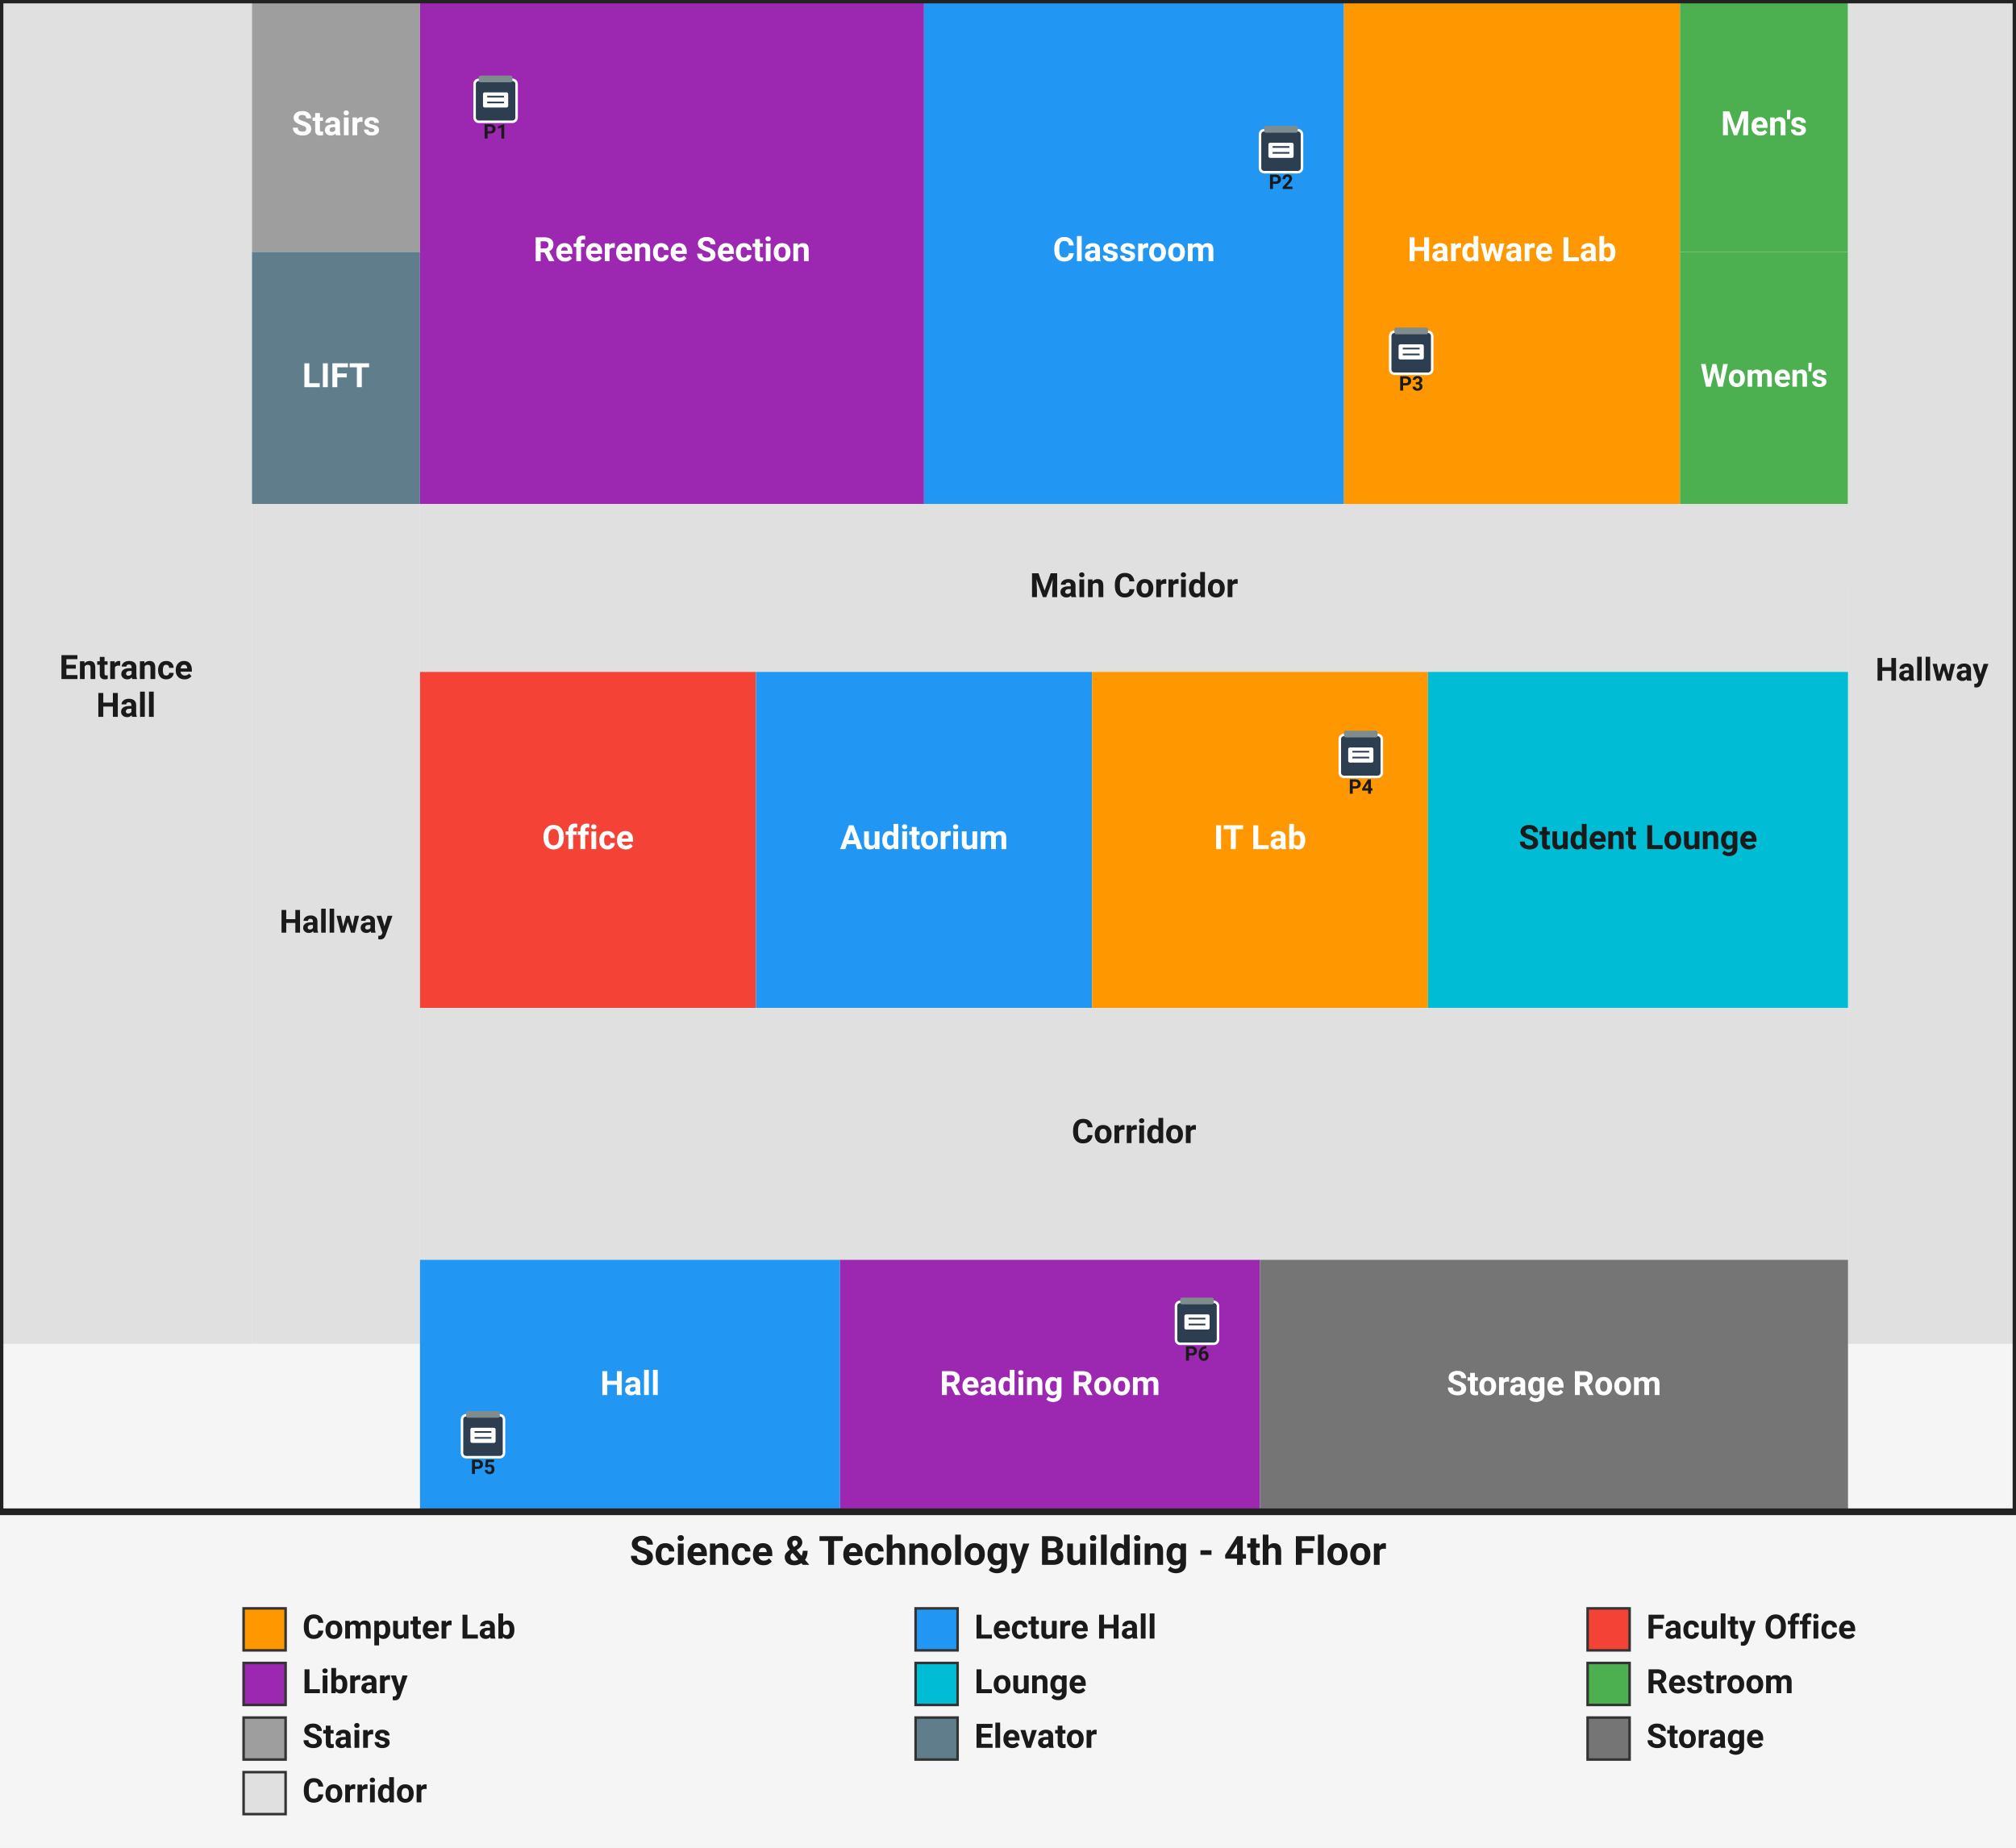
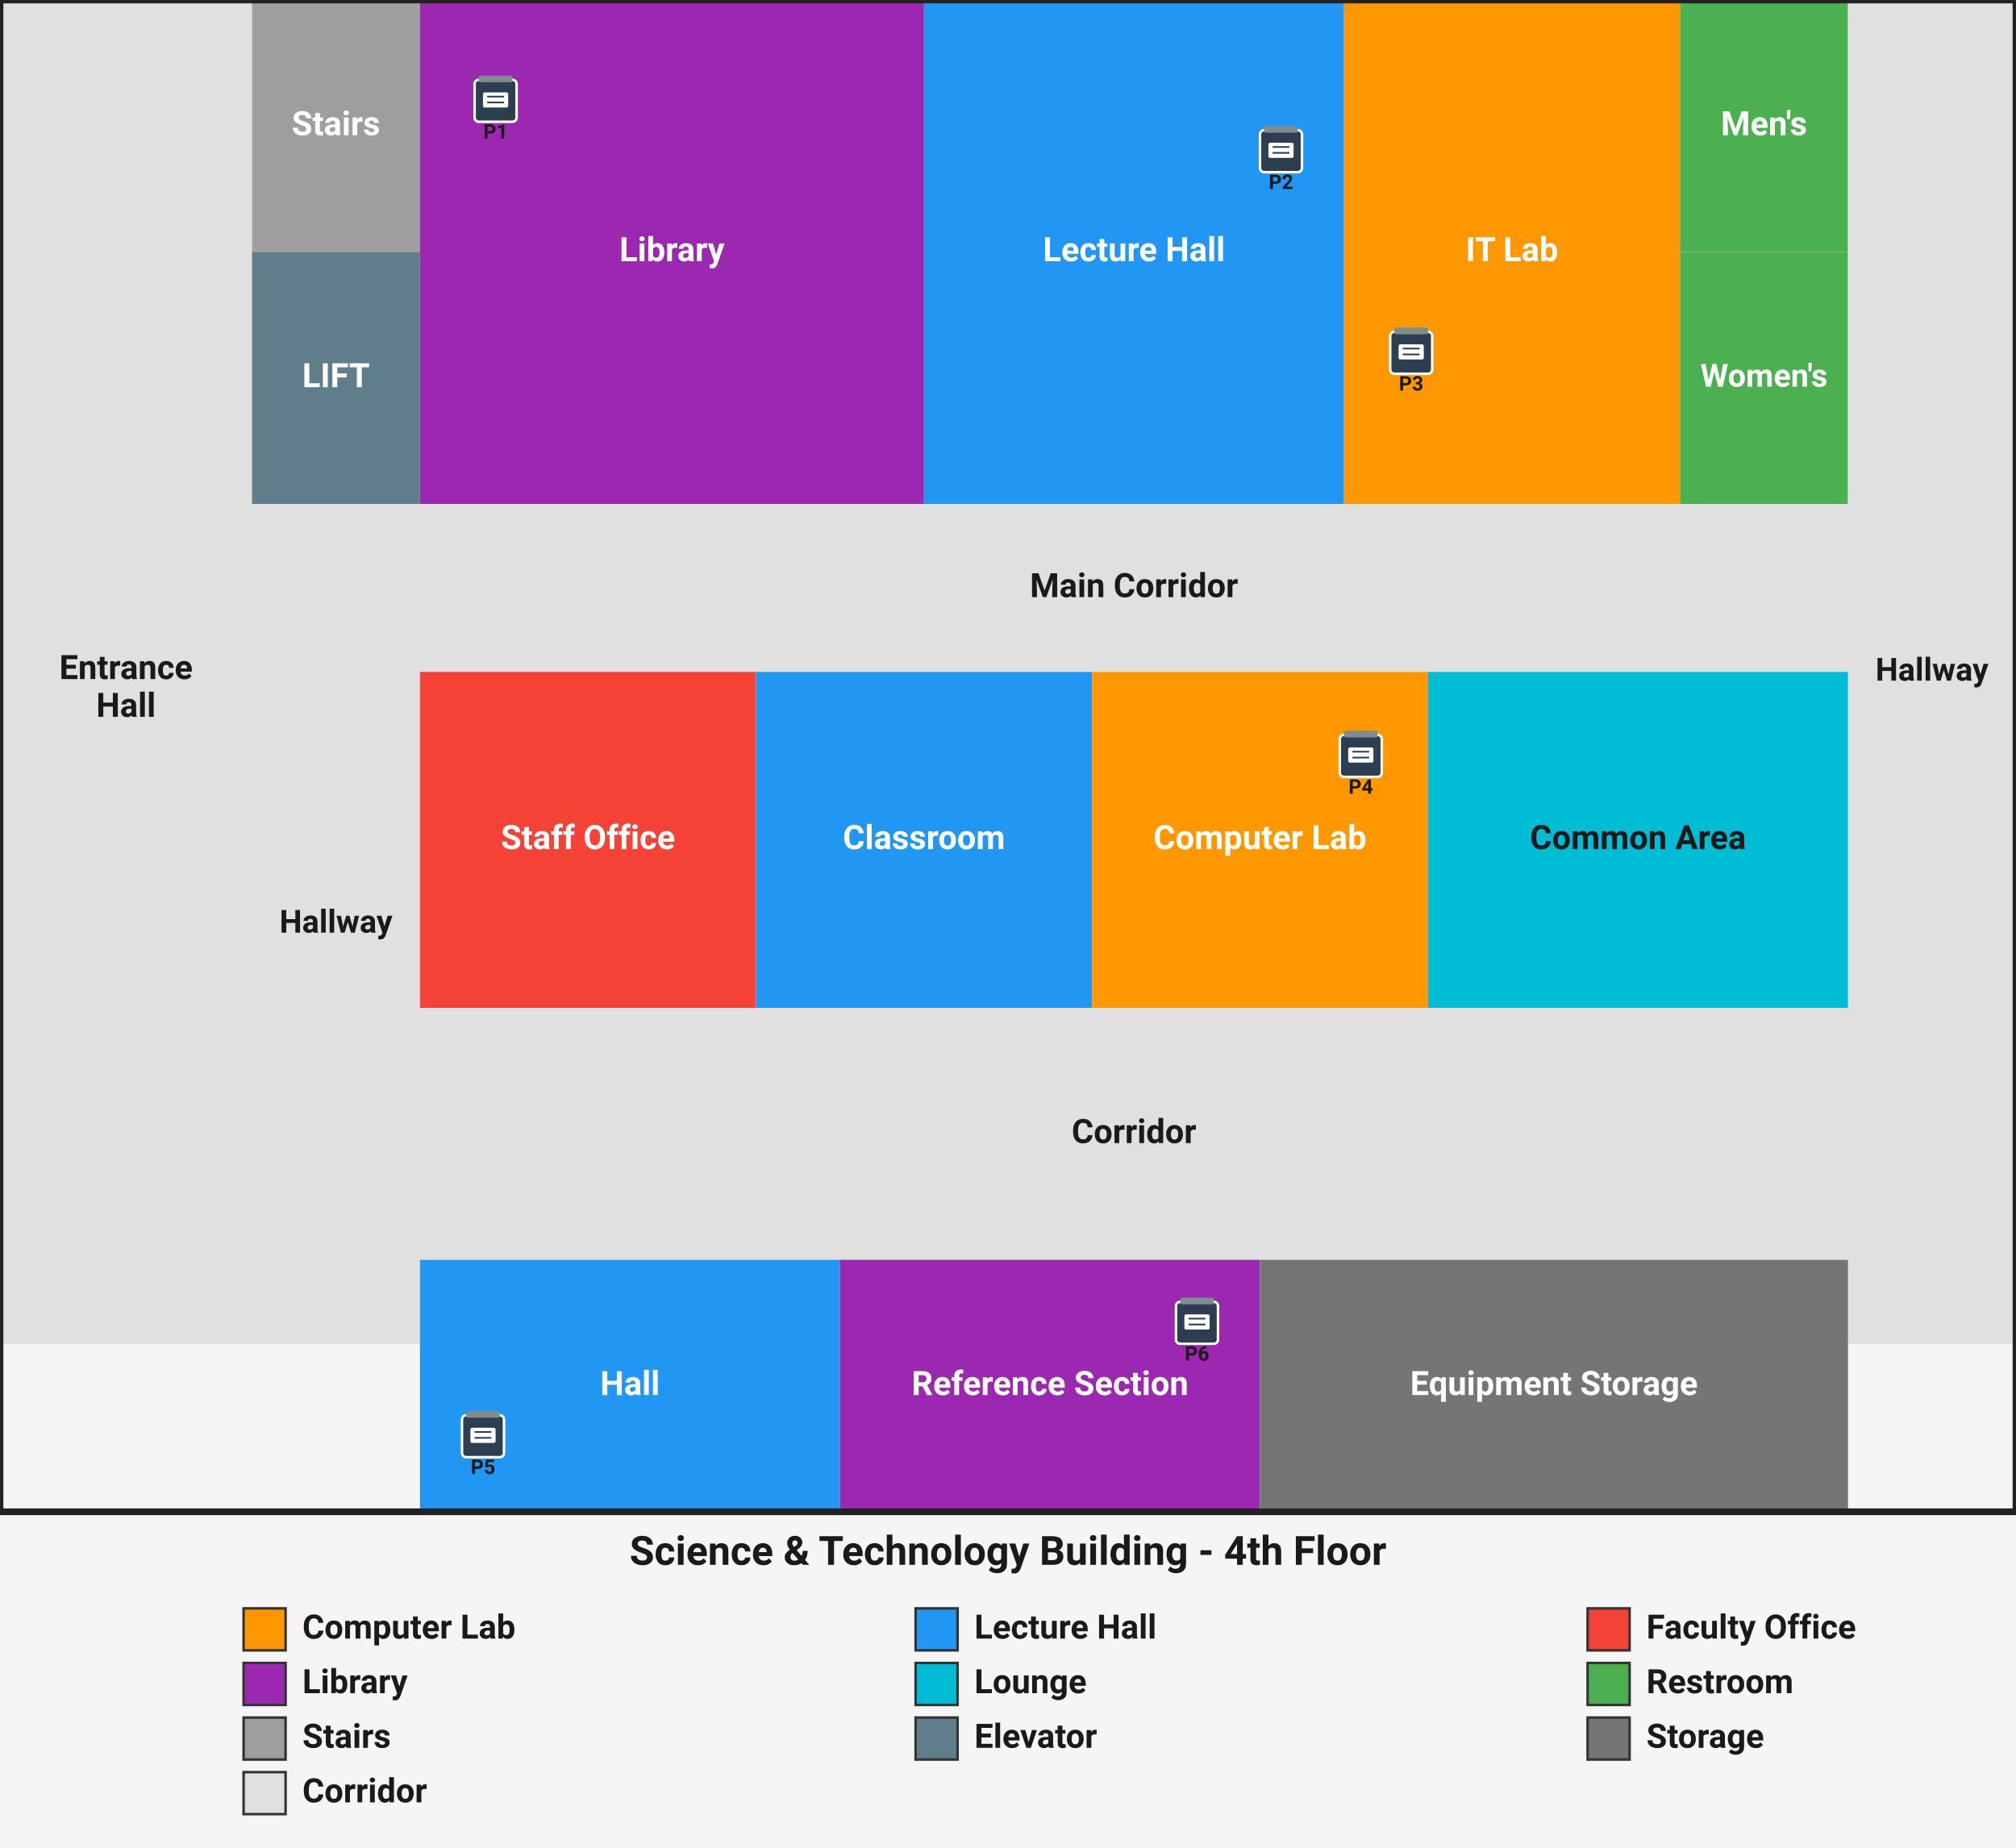
<svg xmlns="http://www.w3.org/2000/svg" viewBox="0 0 2400 2200" width="2400" height="2200" style="display:block; max-width:100%; height:auto;">
  <defs>
    <style>
      text { 
        -webkit-font-smoothing: antialiased;
        -moz-osx-font-smoothing: grayscale;
      }
    </style>
  </defs>
  <rect x="0" y="0" width="2400" height="2200" fill="#f5f5f5" />
  <rect x="0" y="0" width="300" height="1600" fill="#E0E0E0" stroke="none" />
  <g>
    <text x="150.0" y="797.5" font-family="Roboto,Segoe UI,Arial,sans-serif" font-size="40" font-weight="600" fill="#1a1a1a" text-anchor="middle" dominant-baseline="middle">
                  Entrance
                </text>
    <text x="150.0" y="842.5" font-family="Roboto,Segoe UI,Arial,sans-serif" font-size="40" font-weight="600" fill="#1a1a1a" text-anchor="middle" dominant-baseline="middle">
                  Hall
                </text>
  </g>
  <rect x="300" y="0" width="200" height="300" fill="#9E9E9E" stroke="none" />
  <text x="400.0" y="150.0" font-family="Roboto,Segoe UI,Arial,sans-serif" font-size="40" font-weight="600" fill="white" text-anchor="middle" dominant-baseline="middle">
              Stairs
            </text>
  <rect x="300" y="300" width="200" height="300" fill="#607D8B" stroke="none" />
  <text x="400.0" y="450.0" font-family="Roboto,Segoe UI,Arial,sans-serif" font-size="40" font-weight="600" fill="white" text-anchor="middle" dominant-baseline="middle">
              LIFT
            </text>
  <rect x="300" y="600" width="200" height="1000" fill="#E0E0E0" stroke="none" />
  <text x="400.0" y="1100.0" font-family="Roboto,Segoe UI,Arial,sans-serif" font-size="38" font-weight="600" fill="#1a1a1a" text-anchor="middle" dominant-baseline="middle">
              Hallway
            </text>
  <rect x="500" y="0" width="600" height="600" fill="#9C27B0" stroke="none" />
  <text x="800.0" y="300.0" font-family="Roboto,Segoe UI,Arial,sans-serif" font-size="40" font-weight="600" fill="white" text-anchor="middle" dominant-baseline="middle">
-               Reference Section
+               Library
            </text>
  <rect x="1100" y="0" width="500" height="600" fill="#2196F3" stroke="none" />
  <text x="1350.0" y="300.0" font-family="Roboto,Segoe UI,Arial,sans-serif" font-size="40" font-weight="600" fill="white" text-anchor="middle" dominant-baseline="middle">
-               Classroom
+               Lecture Hall
            </text>
  <rect x="1600" y="0" width="400" height="600" fill="#FF9800" stroke="none" />
  <text x="1800.0" y="300.0" font-family="Roboto,Segoe UI,Arial,sans-serif" font-size="40" font-weight="600" fill="white" text-anchor="middle" dominant-baseline="middle">
-               Hardware Lab
+               IT Lab
            </text>
  <rect x="2000" y="0" width="200" height="300" fill="#4CAF50" stroke="none" />
  <text x="2100.0" y="150.0" font-family="Roboto,Segoe UI,Arial,sans-serif" font-size="40" font-weight="600" fill="white" text-anchor="middle" dominant-baseline="middle">
              Men's
            </text>
  <rect x="2000" y="300" width="200" height="300" fill="#4CAF50" stroke="none" />
  <text x="2100.0" y="450.0" font-family="Roboto,Segoe UI,Arial,sans-serif" font-size="38" font-weight="600" fill="white" text-anchor="middle" dominant-baseline="middle">
              Women's
            </text>
  <rect x="2000" y="600" width="200" height="100" fill="#E0E0E0" stroke="none" />
  <rect x="2200" y="0" width="200" height="1600" fill="#E0E0E0" stroke="none" />
  <text x="2300.0" y="800.0" font-family="Roboto,Segoe UI,Arial,sans-serif" font-size="38" font-weight="600" fill="#1a1a1a" text-anchor="middle" dominant-baseline="middle">
              Hallway
            </text>
  <rect x="500" y="600" width="1700" height="200" fill="#E0E0E0" stroke="none" />
  <text x="1350.0" y="700.0" font-family="Roboto,Segoe UI,Arial,sans-serif" font-size="40" font-weight="600" fill="#1a1a1a" text-anchor="middle" dominant-baseline="middle">
              Main Corridor
            </text>
  <rect x="500" y="800" width="400" height="400" fill="#F44336" stroke="none" />
  <text x="700.0" y="1000.0" font-family="Roboto,Segoe UI,Arial,sans-serif" font-size="40" font-weight="600" fill="white" text-anchor="middle" dominant-baseline="middle">
-               Office
+               Staff Office
            </text>
  <rect x="900" y="800" width="400" height="400" fill="#2196F3" stroke="none" />
  <text x="1100.0" y="1000.0" font-family="Roboto,Segoe UI,Arial,sans-serif" font-size="40" font-weight="600" fill="white" text-anchor="middle" dominant-baseline="middle">
-               Auditorium
+               Classroom
            </text>
  <rect x="1300" y="800" width="400" height="400" fill="#FF9800" stroke="none" />
  <text x="1500.0" y="1000.0" font-family="Roboto,Segoe UI,Arial,sans-serif" font-size="40" font-weight="600" fill="white" text-anchor="middle" dominant-baseline="middle">
-               IT Lab
+               Computer Lab
            </text>
  <rect x="1700" y="800" width="500" height="400" fill="#00BCD4" stroke="none" />
  <text x="1950.0" y="1000.0" font-family="Roboto,Segoe UI,Arial,sans-serif" font-size="40" font-weight="600" fill="#1a1a1a" text-anchor="middle" dominant-baseline="middle">
-               Student Lounge
+               Common Area
            </text>
  <rect x="500" y="1200" width="1700" height="300" fill="#E0E0E0" stroke="none" />
  <text x="1350.0" y="1350.0" font-family="Roboto,Segoe UI,Arial,sans-serif" font-size="40" font-weight="600" fill="#1a1a1a" text-anchor="middle" dominant-baseline="middle">
              Corridor
            </text>
  <rect x="500" y="1500" width="500" height="300" fill="#2196F3" stroke="none" />
  <text x="750.0" y="1650.0" font-family="Roboto,Segoe UI,Arial,sans-serif" font-size="40" font-weight="600" fill="white" text-anchor="middle" dominant-baseline="middle">
              Hall
            </text>
  <rect x="1000" y="1500" width="500" height="300" fill="#9C27B0" stroke="none" />
  <text x="1250.0" y="1650.0" font-family="Roboto,Segoe UI,Arial,sans-serif" font-size="40" font-weight="600" fill="white" text-anchor="middle" dominant-baseline="middle">
-               Reading Room
+               Reference Section
            </text>
  <rect x="1500" y="1500" width="700" height="300" fill="#757575" stroke="none" />
  <text x="1850.0" y="1650.0" font-family="Roboto,Segoe UI,Arial,sans-serif" font-size="40" font-weight="600" fill="white" text-anchor="middle" dominant-baseline="middle">
-               Storage Room
+               Equipment Storage
            </text>
  <rect x="565.0" y="95.0" width="50" height="50" fill="#2C3E50" stroke="#FFF" stroke-width="3" rx="5" />
  <rect x="570.0" y="90.0" width="40" height="8" fill="#7F8C8D" rx="2" />
  <rect x="575.0" y="110.0" width="30" height="18" fill="white" rx="2" />
  <line x1="580.0" y1="115.0" x2="600.0" y2="115.0" stroke="#2C3E50" stroke-width="2" />
  <line x1="580.0" y1="122.0" x2="600.0" y2="122.0" stroke="#2C3E50" stroke-width="2" />
  <text x="590.0" y="165.0" font-family="Roboto,Segoe UI,Arial,sans-serif" font-size="24" font-weight="700" fill="#1a1a1a" text-anchor="middle">
      P1
    </text>
  <rect x="1500.0" y="155.0" width="50" height="50" fill="#2C3E50" stroke="#FFF" stroke-width="3" rx="5" />
  <rect x="1505.0" y="150.0" width="40" height="8" fill="#7F8C8D" rx="2" />
  <rect x="1510.0" y="170.0" width="30" height="18" fill="white" rx="2" />
  <line x1="1515.0" y1="175.0" x2="1535.0" y2="175.0" stroke="#2C3E50" stroke-width="2" />
  <line x1="1515.0" y1="182.0" x2="1535.0" y2="182.0" stroke="#2C3E50" stroke-width="2" />
  <text x="1525.0" y="225.0" font-family="Roboto,Segoe UI,Arial,sans-serif" font-size="24" font-weight="700" fill="#1a1a1a" text-anchor="middle">
      P2
    </text>
  <rect x="1655.0" y="395.0" width="50" height="50" fill="#2C3E50" stroke="#FFF" stroke-width="3" rx="5" />
  <rect x="1660.0" y="390.0" width="40" height="8" fill="#7F8C8D" rx="2" />
  <rect x="1665.0" y="410.0" width="30" height="18" fill="white" rx="2" />
  <line x1="1670.0" y1="415.0" x2="1690.0" y2="415.0" stroke="#2C3E50" stroke-width="2" />
  <line x1="1670.0" y1="422.0" x2="1690.0" y2="422.0" stroke="#2C3E50" stroke-width="2" />
  <text x="1680.0" y="465.0" font-family="Roboto,Segoe UI,Arial,sans-serif" font-size="24" font-weight="700" fill="#1a1a1a" text-anchor="middle">
      P3
    </text>
  <rect x="1595.0" y="875.0" width="50" height="50" fill="#2C3E50" stroke="#FFF" stroke-width="3" rx="5" />
  <rect x="1600.0" y="870.0" width="40" height="8" fill="#7F8C8D" rx="2" />
  <rect x="1605.0" y="890.0" width="30" height="18" fill="white" rx="2" />
  <line x1="1610.0" y1="895.0" x2="1630.0" y2="895.0" stroke="#2C3E50" stroke-width="2" />
  <line x1="1610.0" y1="902.0" x2="1630.0" y2="902.0" stroke="#2C3E50" stroke-width="2" />
  <text x="1620.0" y="945.0" font-family="Roboto,Segoe UI,Arial,sans-serif" font-size="24" font-weight="700" fill="#1a1a1a" text-anchor="middle">
      P4
    </text>
  <rect x="550.0" y="1685.0" width="50" height="50" fill="#2C3E50" stroke="#FFF" stroke-width="3" rx="5" />
  <rect x="555.0" y="1680.0" width="40" height="8" fill="#7F8C8D" rx="2" />
  <rect x="560.0" y="1700.0" width="30" height="18" fill="white" rx="2" />
  <line x1="565.0" y1="1705.0" x2="585.0" y2="1705.0" stroke="#2C3E50" stroke-width="2" />
  <line x1="565.0" y1="1712.0" x2="585.0" y2="1712.0" stroke="#2C3E50" stroke-width="2" />
  <text x="575.0" y="1755.0" font-family="Roboto,Segoe UI,Arial,sans-serif" font-size="24" font-weight="700" fill="#1a1a1a" text-anchor="middle">
      P5
    </text>
  <rect x="1400.0" y="1550.0" width="50" height="50" fill="#2C3E50" stroke="#FFF" stroke-width="3" rx="5" />
  <rect x="1405.0" y="1545.0" width="40" height="8" fill="#7F8C8D" rx="2" />
  <rect x="1410.0" y="1565.0" width="30" height="18" fill="white" rx="2" />
  <line x1="1415.0" y1="1570.0" x2="1435.0" y2="1570.0" stroke="#2C3E50" stroke-width="2" />
  <line x1="1415.0" y1="1577.0" x2="1435.0" y2="1577.0" stroke="#2C3E50" stroke-width="2" />
  <text x="1425.0" y="1620.0" font-family="Roboto,Segoe UI,Arial,sans-serif" font-size="24" font-weight="700" fill="#1a1a1a" text-anchor="middle">
      P6
    </text>
  <rect x="0" y="0" width="2400" height="1800" fill="none" stroke="#222" stroke-width="8" />
  <text x="1200.0" y="1850" font-family="Roboto,Segoe UI,Arial,sans-serif" font-size="48" font-weight="700" fill="#1a1a1a" text-anchor="middle" dominant-baseline="middle">
          Science &amp; Technology Building - 4th Floor
        </text>
  <rect x="290.0" y="1915.0" width="50" height="50" fill="#FF9800" stroke="#333" stroke-width="3" />
  <text x="360.0" y="1940" font-family="Roboto,Segoe UI,Arial,sans-serif" font-size="40" font-weight="700" fill="#1a1a1a" text-anchor="start" dominant-baseline="middle">
          Computer Lab
        </text>
  <rect x="1090.0" y="1915.0" width="50" height="50" fill="#2196F3" stroke="#333" stroke-width="3" />
  <text x="1160.0" y="1940" font-family="Roboto,Segoe UI,Arial,sans-serif" font-size="40" font-weight="700" fill="#1a1a1a" text-anchor="start" dominant-baseline="middle">
          Lecture Hall
        </text>
  <rect x="1890.0" y="1915.0" width="50" height="50" fill="#F44336" stroke="#333" stroke-width="3" />
  <text x="1960.0" y="1940" font-family="Roboto,Segoe UI,Arial,sans-serif" font-size="40" font-weight="700" fill="#1a1a1a" text-anchor="start" dominant-baseline="middle">
          Faculty Office
        </text>
  <rect x="290.0" y="1980.0" width="50" height="50" fill="#9C27B0" stroke="#333" stroke-width="3" />
  <text x="360.0" y="2005" font-family="Roboto,Segoe UI,Arial,sans-serif" font-size="40" font-weight="700" fill="#1a1a1a" text-anchor="start" dominant-baseline="middle">
          Library
        </text>
  <rect x="1090.0" y="1980.0" width="50" height="50" fill="#00BCD4" stroke="#333" stroke-width="3" />
  <text x="1160.0" y="2005" font-family="Roboto,Segoe UI,Arial,sans-serif" font-size="40" font-weight="700" fill="#1a1a1a" text-anchor="start" dominant-baseline="middle">
          Lounge
        </text>
  <rect x="1890.0" y="1980.0" width="50" height="50" fill="#4CAF50" stroke="#333" stroke-width="3" />
  <text x="1960.0" y="2005" font-family="Roboto,Segoe UI,Arial,sans-serif" font-size="40" font-weight="700" fill="#1a1a1a" text-anchor="start" dominant-baseline="middle">
          Restroom
        </text>
  <rect x="290.0" y="2045.0" width="50" height="50" fill="#9E9E9E" stroke="#333" stroke-width="3" />
  <text x="360.0" y="2070" font-family="Roboto,Segoe UI,Arial,sans-serif" font-size="40" font-weight="700" fill="#1a1a1a" text-anchor="start" dominant-baseline="middle">
          Stairs
        </text>
  <rect x="1090.0" y="2045.0" width="50" height="50" fill="#607D8B" stroke="#333" stroke-width="3" />
  <text x="1160.0" y="2070" font-family="Roboto,Segoe UI,Arial,sans-serif" font-size="40" font-weight="700" fill="#1a1a1a" text-anchor="start" dominant-baseline="middle">
          Elevator
        </text>
  <rect x="1890.0" y="2045.0" width="50" height="50" fill="#757575" stroke="#333" stroke-width="3" />
  <text x="1960.0" y="2070" font-family="Roboto,Segoe UI,Arial,sans-serif" font-size="40" font-weight="700" fill="#1a1a1a" text-anchor="start" dominant-baseline="middle">
          Storage
        </text>
  <rect x="290.0" y="2110.0" width="50" height="50" fill="#E0E0E0" stroke="#333" stroke-width="3" />
  <text x="360.0" y="2135" font-family="Roboto,Segoe UI,Arial,sans-serif" font-size="40" font-weight="700" fill="#1a1a1a" text-anchor="start" dominant-baseline="middle">
          Corridor
        </text>
</svg>
